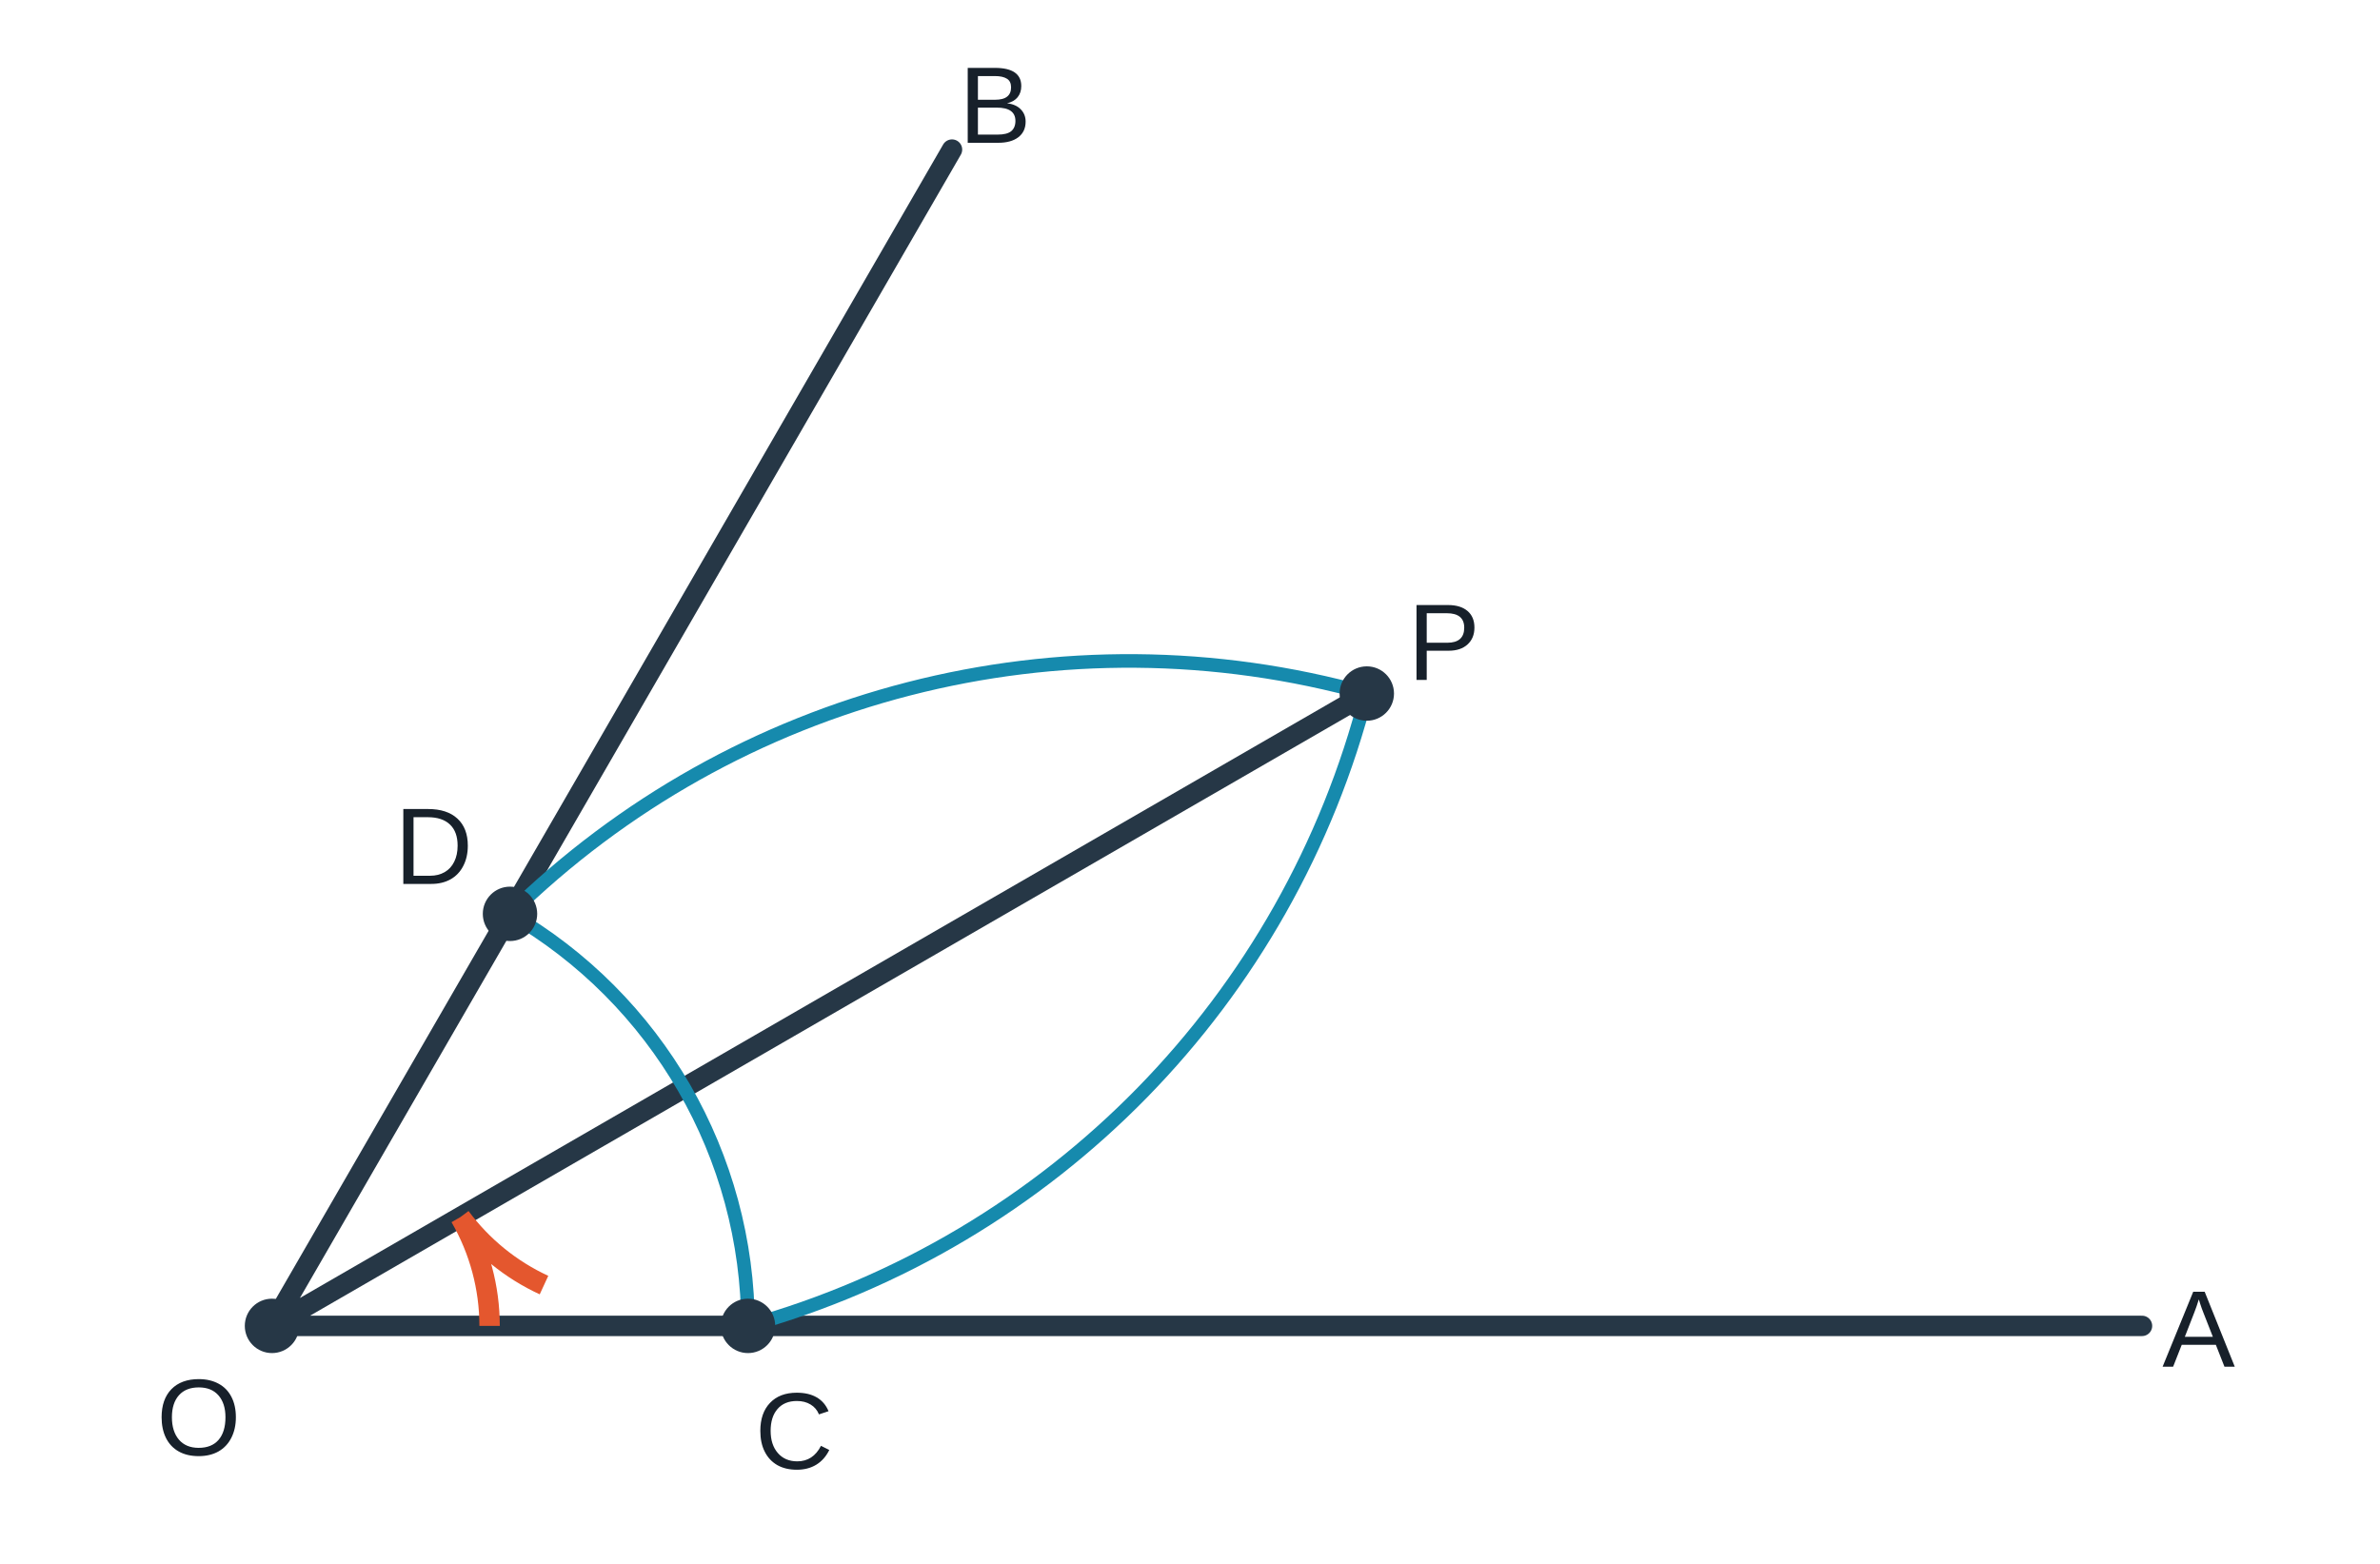
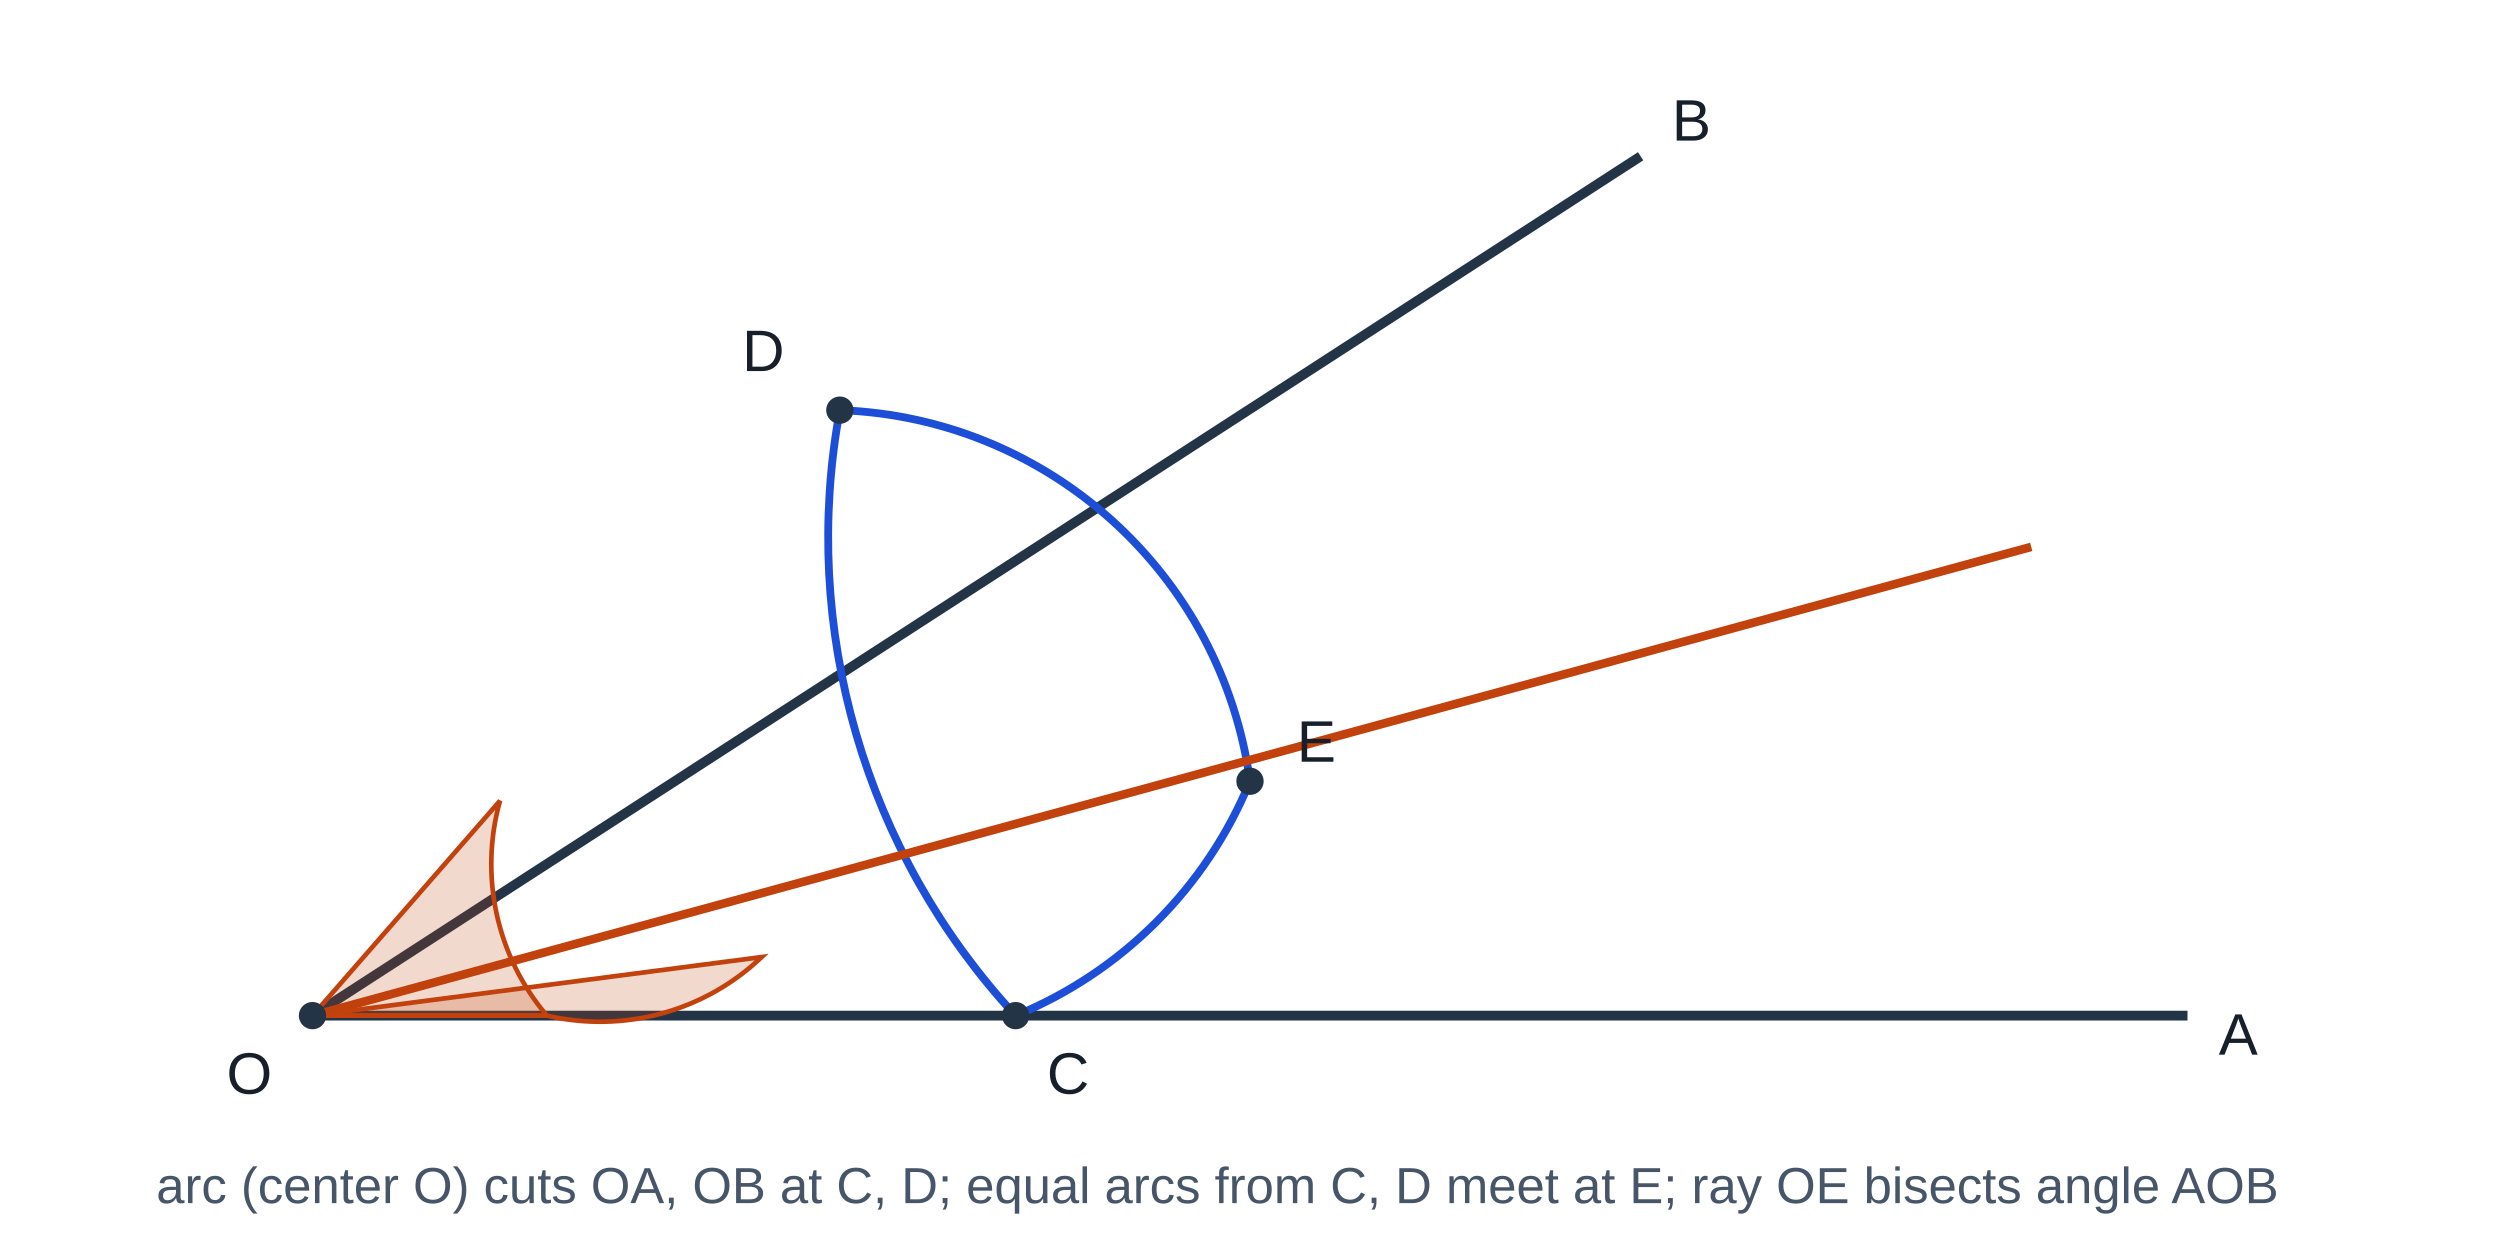
- <svg xmlns="http://www.w3.org/2000/svg" viewBox="0 0 350 230" role="img" aria-labelledby="t d">
+ <svg xmlns="http://www.w3.org/2000/svg" viewBox="0 0 640 320" role="img" aria-label="Angle bisector construction">
  <defs>
-     <style>.l{fill:none;stroke:#263746;stroke-width:3;stroke-linecap:round}.a{fill:none;stroke:#168aad;stroke-width:2}.q{fill:none;stroke:#e4572e;stroke-width:3}.x{font:16px Arial;fill:#17202a}</style>
+     <style>
+       .L{stroke:#243447;stroke-width:2.5;fill:none}
+       .a{stroke:#1d4ed8;stroke-width:2;fill:none}
+       .b{stroke:#c2410c;stroke-width:2.2;fill:none}
+       .t{font:15px Arial,sans-serif;fill:#17202a}
+       .s{font:13px Arial,sans-serif;fill:#475569}
+       .d{fill:#243447}
+       .f{fill:#c2410c;fill-opacity:.2;stroke:#c2410c;stroke-width:1.2}
+     </style>
  </defs>
-   <path class="l" d="M40 195L315 195M40 195L140 22M40 195L201 102" />
-   <path class="a" d="M110 195A70 70 0 0 0 75 134.4M110 195A130 130 0 0 0 201 102M75 134.4A130 130 0 0 1 201 102" />
-   <path class="q" d="M72 195a32 32 0 0 0-4.3-16M67.7 179a32 32 0 0 0 12.3 10" />
-   <g fill="#263746">
-     <circle cx="40" cy="195" r="4" />
-     <circle cx="110" cy="195" r="4" />
-     <circle cx="75" cy="134.4" r="4" />
-     <circle cx="201" cy="102" r="4" />
-   </g>
-   <g class="x">
-     <text x="23" y="214">O</text>
-     <text x="111" y="216">C</text>
-     <text x="58" y="130">D</text>
-     <text x="207" y="100">P</text>
-     <text x="318" y="201">A</text>
-     <text x="141" y="21">B</text>
-   </g>
+   <line class="L" x1="80" y1="260" x2="560" y2="260" />
+   <line class="L" x1="80" y1="260" x2="420" y2="40" />
+   <path class="a" d="M260 260 A180 180 0 0 1 215 105" />
+   <path class="a" d="M215 105 A110 110 0 0 1 320 200" />
+   <path class="a" d="M260 260 A110 110 0 0 0 320 200" />
+   <line class="b" x1="80" y1="260" x2="520" y2="140" />
+   <path class="f" d="M140 260 A60 60 0 0 1 128 205 L80 260 Z" />
+   <path class="f" d="M140 260 A60 60 0 0 0 195 245 L80 260 Z" />
+   <circle class="d" cx="80" cy="260" r="3.5" />
+   <circle class="d" cx="260" cy="260" r="3.5" />
+   <circle class="d" cx="215" cy="105" r="3.5" />
+   <circle class="d" cx="320" cy="200" r="3.5" />
+   <text class="t" x="58" y="280">O</text>
+   <text class="t" x="568" y="270">A</text>
+   <text class="t" x="428" y="36">B</text>
+   <text class="t" x="268" y="280">C</text>
+   <text class="t" x="190" y="95">D</text>
+   <text class="t" x="332" y="195">E</text>
+   <text class="s" x="40" y="308">arc (center O) cuts OA, OB at C, D; equal arcs from C, D meet at E; ray OE bisects angle AOB</text>
</svg>
